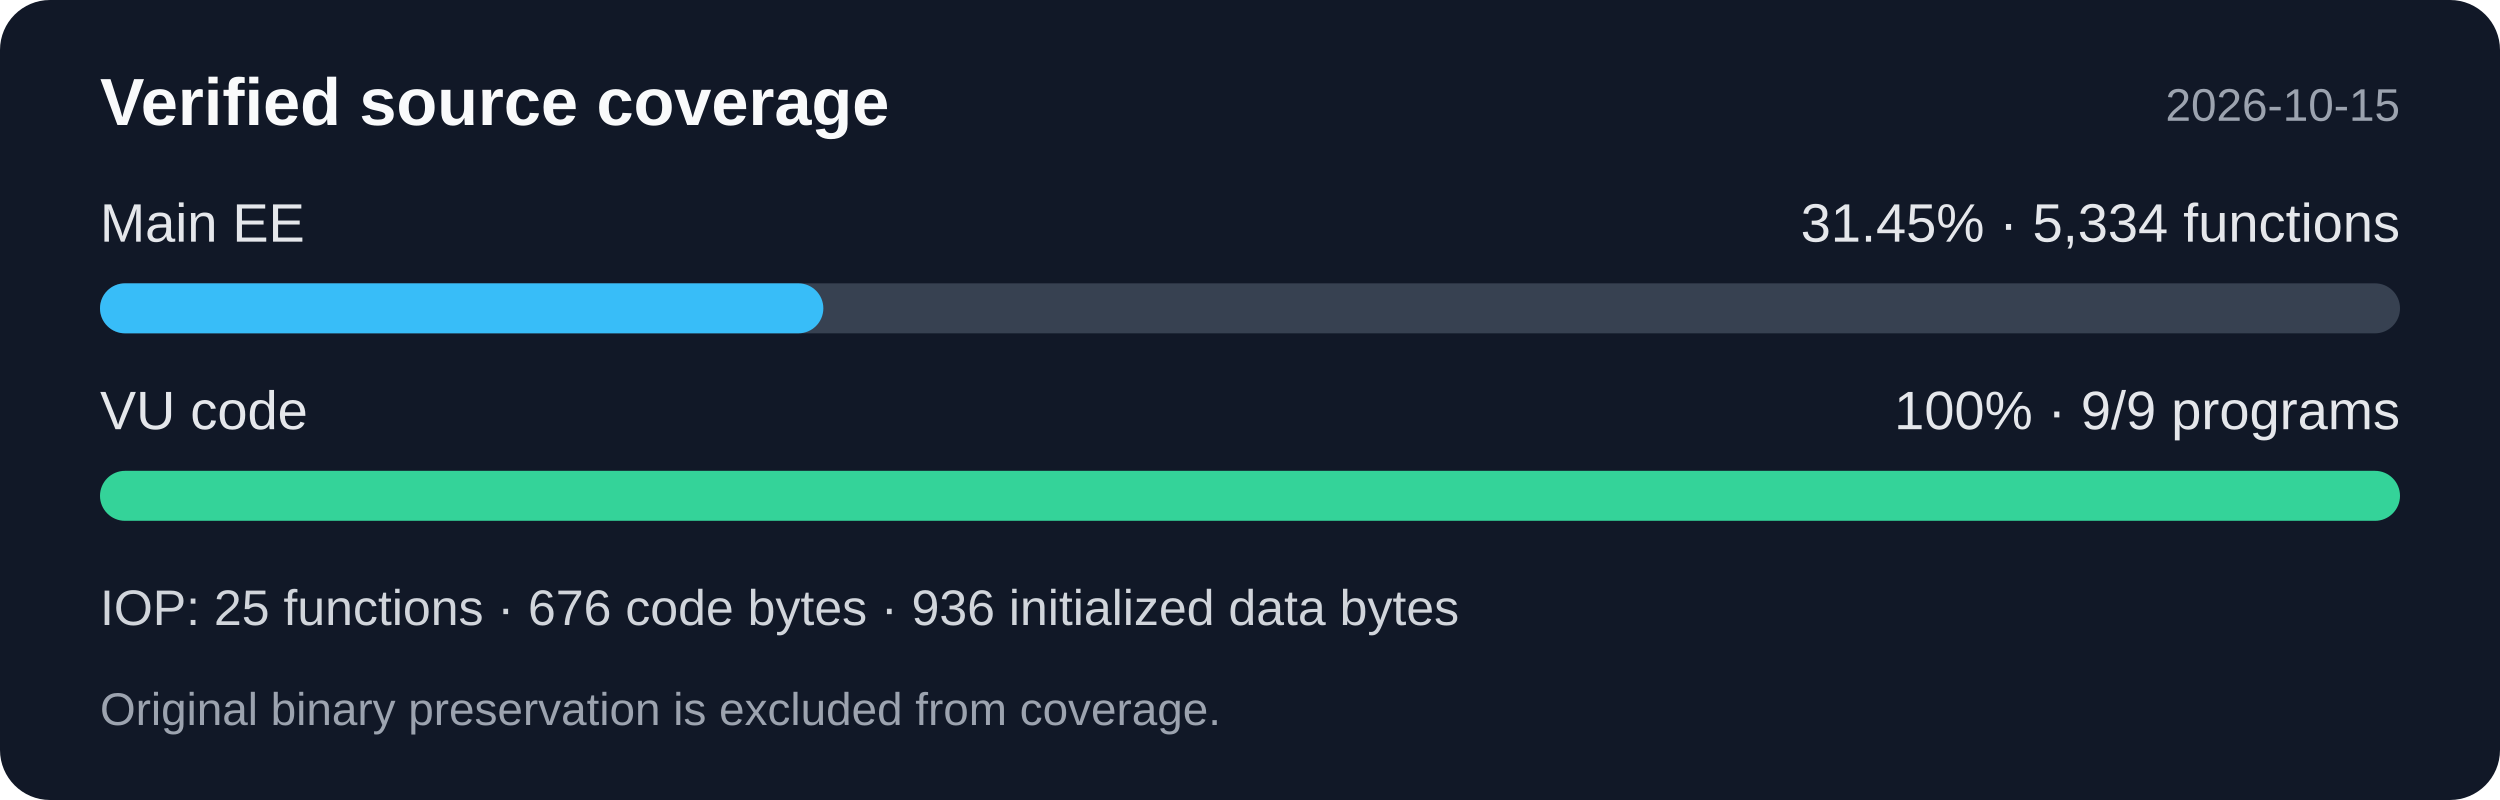
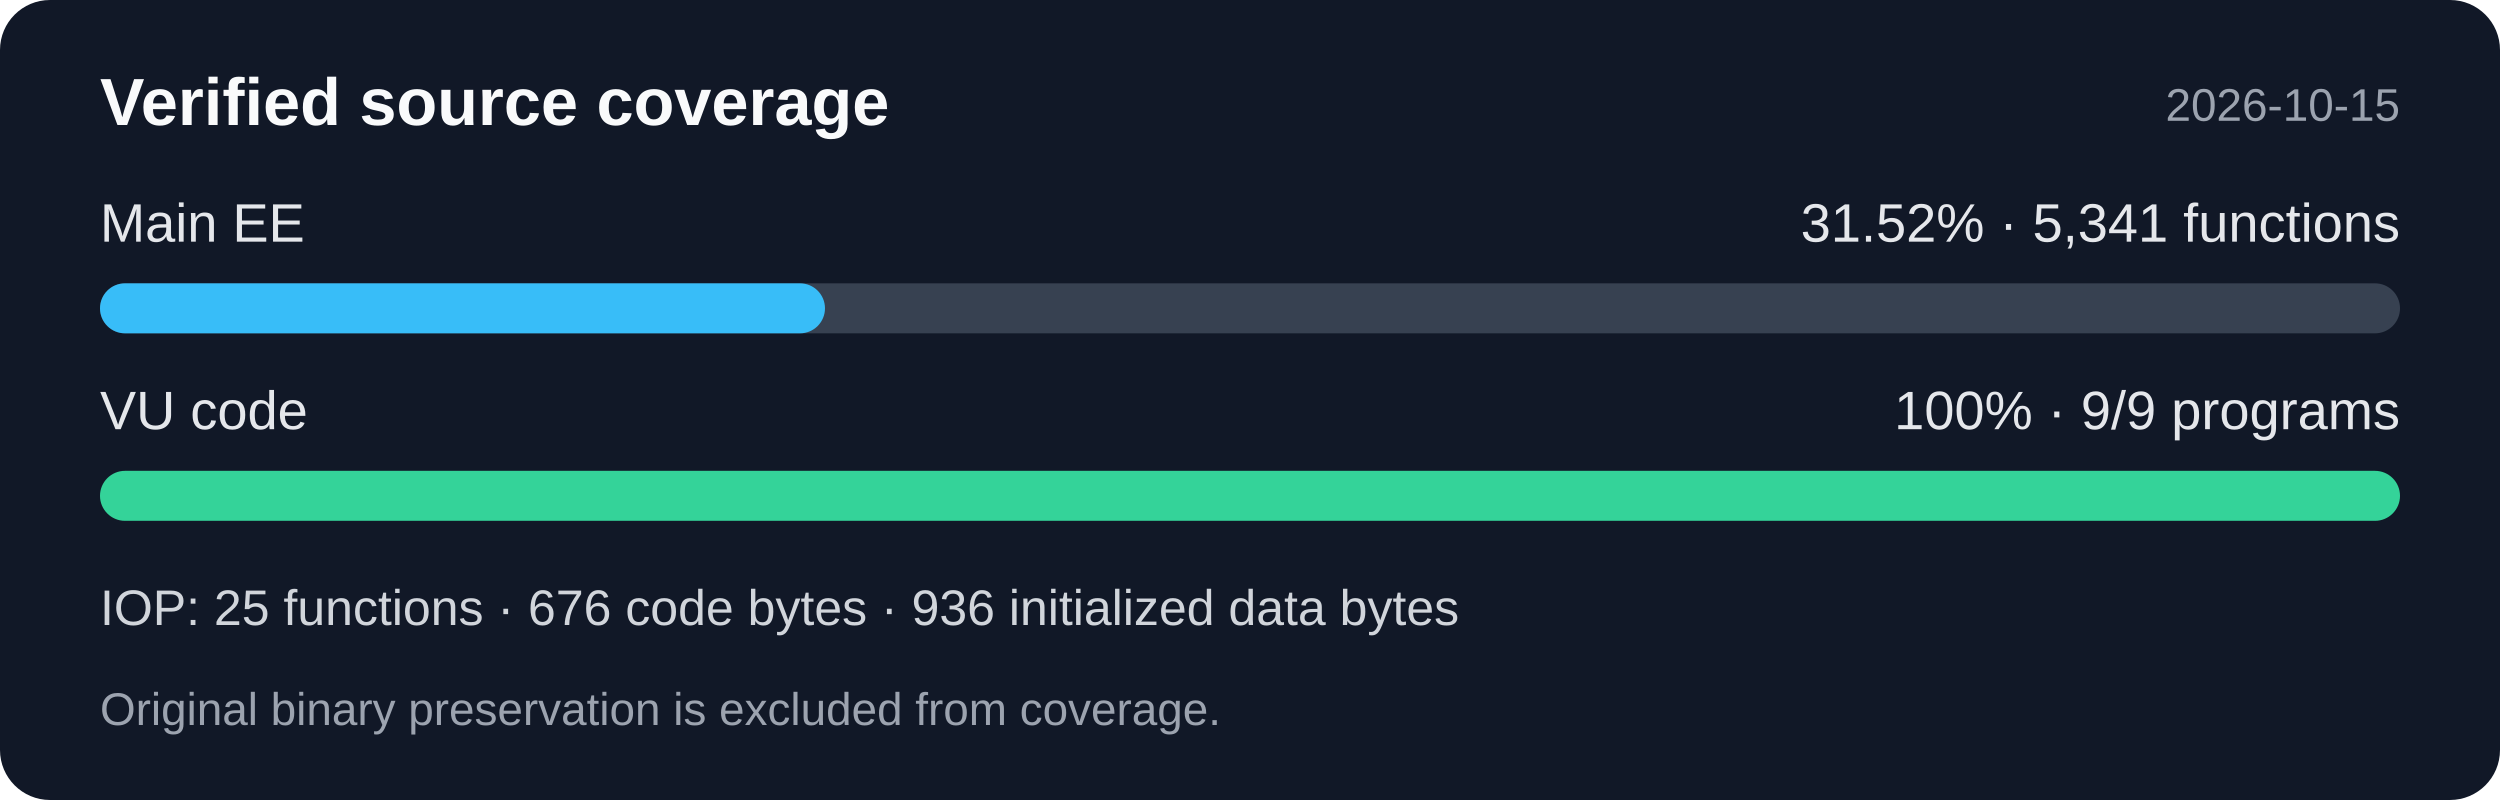
<svg xmlns="http://www.w3.org/2000/svg" width="600" height="192" viewBox="0 0 600 192" role="img" aria-labelledby="title desc">
  <rect width="600" height="192" rx="12" fill="#111827" />
  <g font-family="Segoe UI,Arial,sans-serif">
    <text x="24" y="30" fill="#f9fafb" font-size="16" font-weight="600">Verified source coverage</text>
    <text x="576" y="29" fill="#9ca3af" font-size="11" text-anchor="end">2026-10-15</text>
    <text x="24" y="58" fill="#e5e7eb" font-size="13">Main EE</text>
-     <text x="576" y="58" fill="#e5e7eb" font-size="13" text-anchor="end">31.45% · 5,334 functions</text>
+     <text x="576" y="58" fill="#e5e7eb" font-size="13" text-anchor="end">31.52% · 5,341 functions</text>
    <rect x="24" y="68" width="552" height="12" rx="6" fill="#374151" />
-     <rect x="24" y="68" width="173.603" height="12" rx="6" fill="#38bdf8" />
+     <rect x="24" y="68" width="173.996" height="12" rx="6" fill="#38bdf8" />
    <text x="24" y="103" fill="#e5e7eb" font-size="13">VU code</text>
    <text x="576" y="103" fill="#e5e7eb" font-size="13" text-anchor="end">100% · 9/9 programs</text>
    <rect x="24" y="113" width="552" height="12" rx="6" fill="#34d399" />
    <text x="24" y="150" fill="#d1d5db" font-size="12">IOP: 25 functions · 676 code bytes · 936 initialized data bytes</text>
    <text x="24" y="174" fill="#9ca3af" font-size="11">Original binary preservation is excluded from coverage.</text>
  </g>
</svg>
